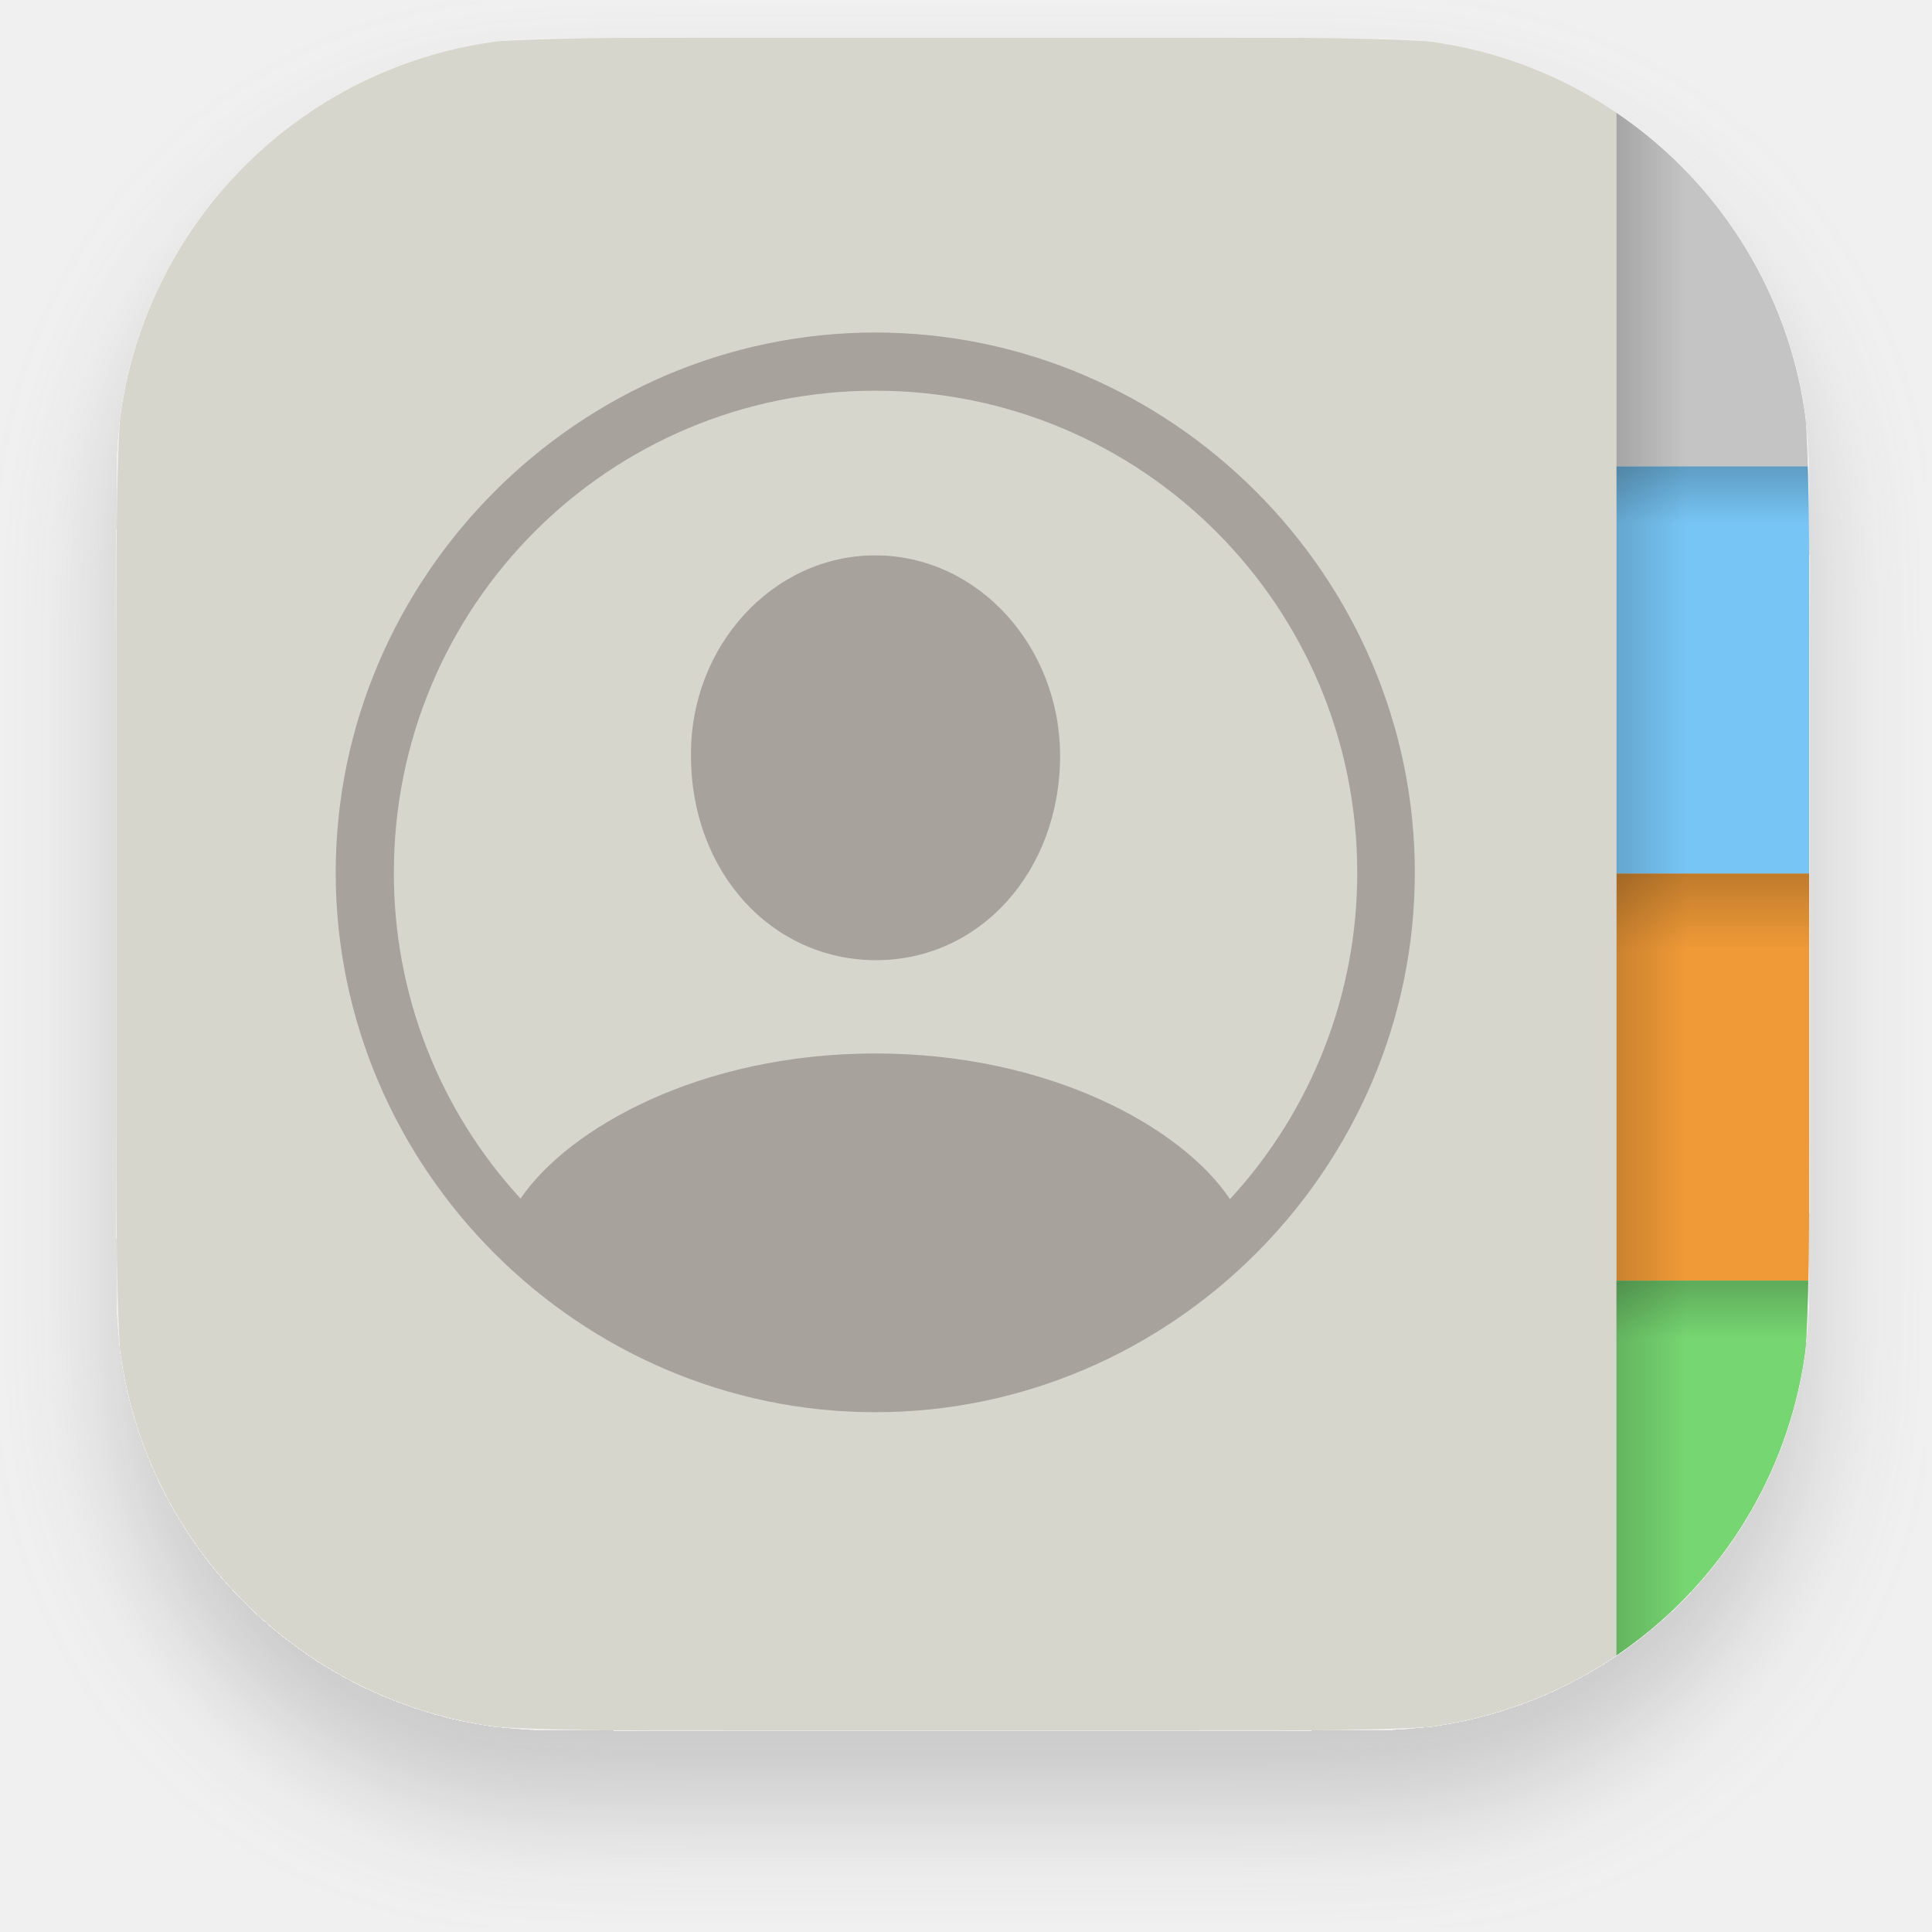
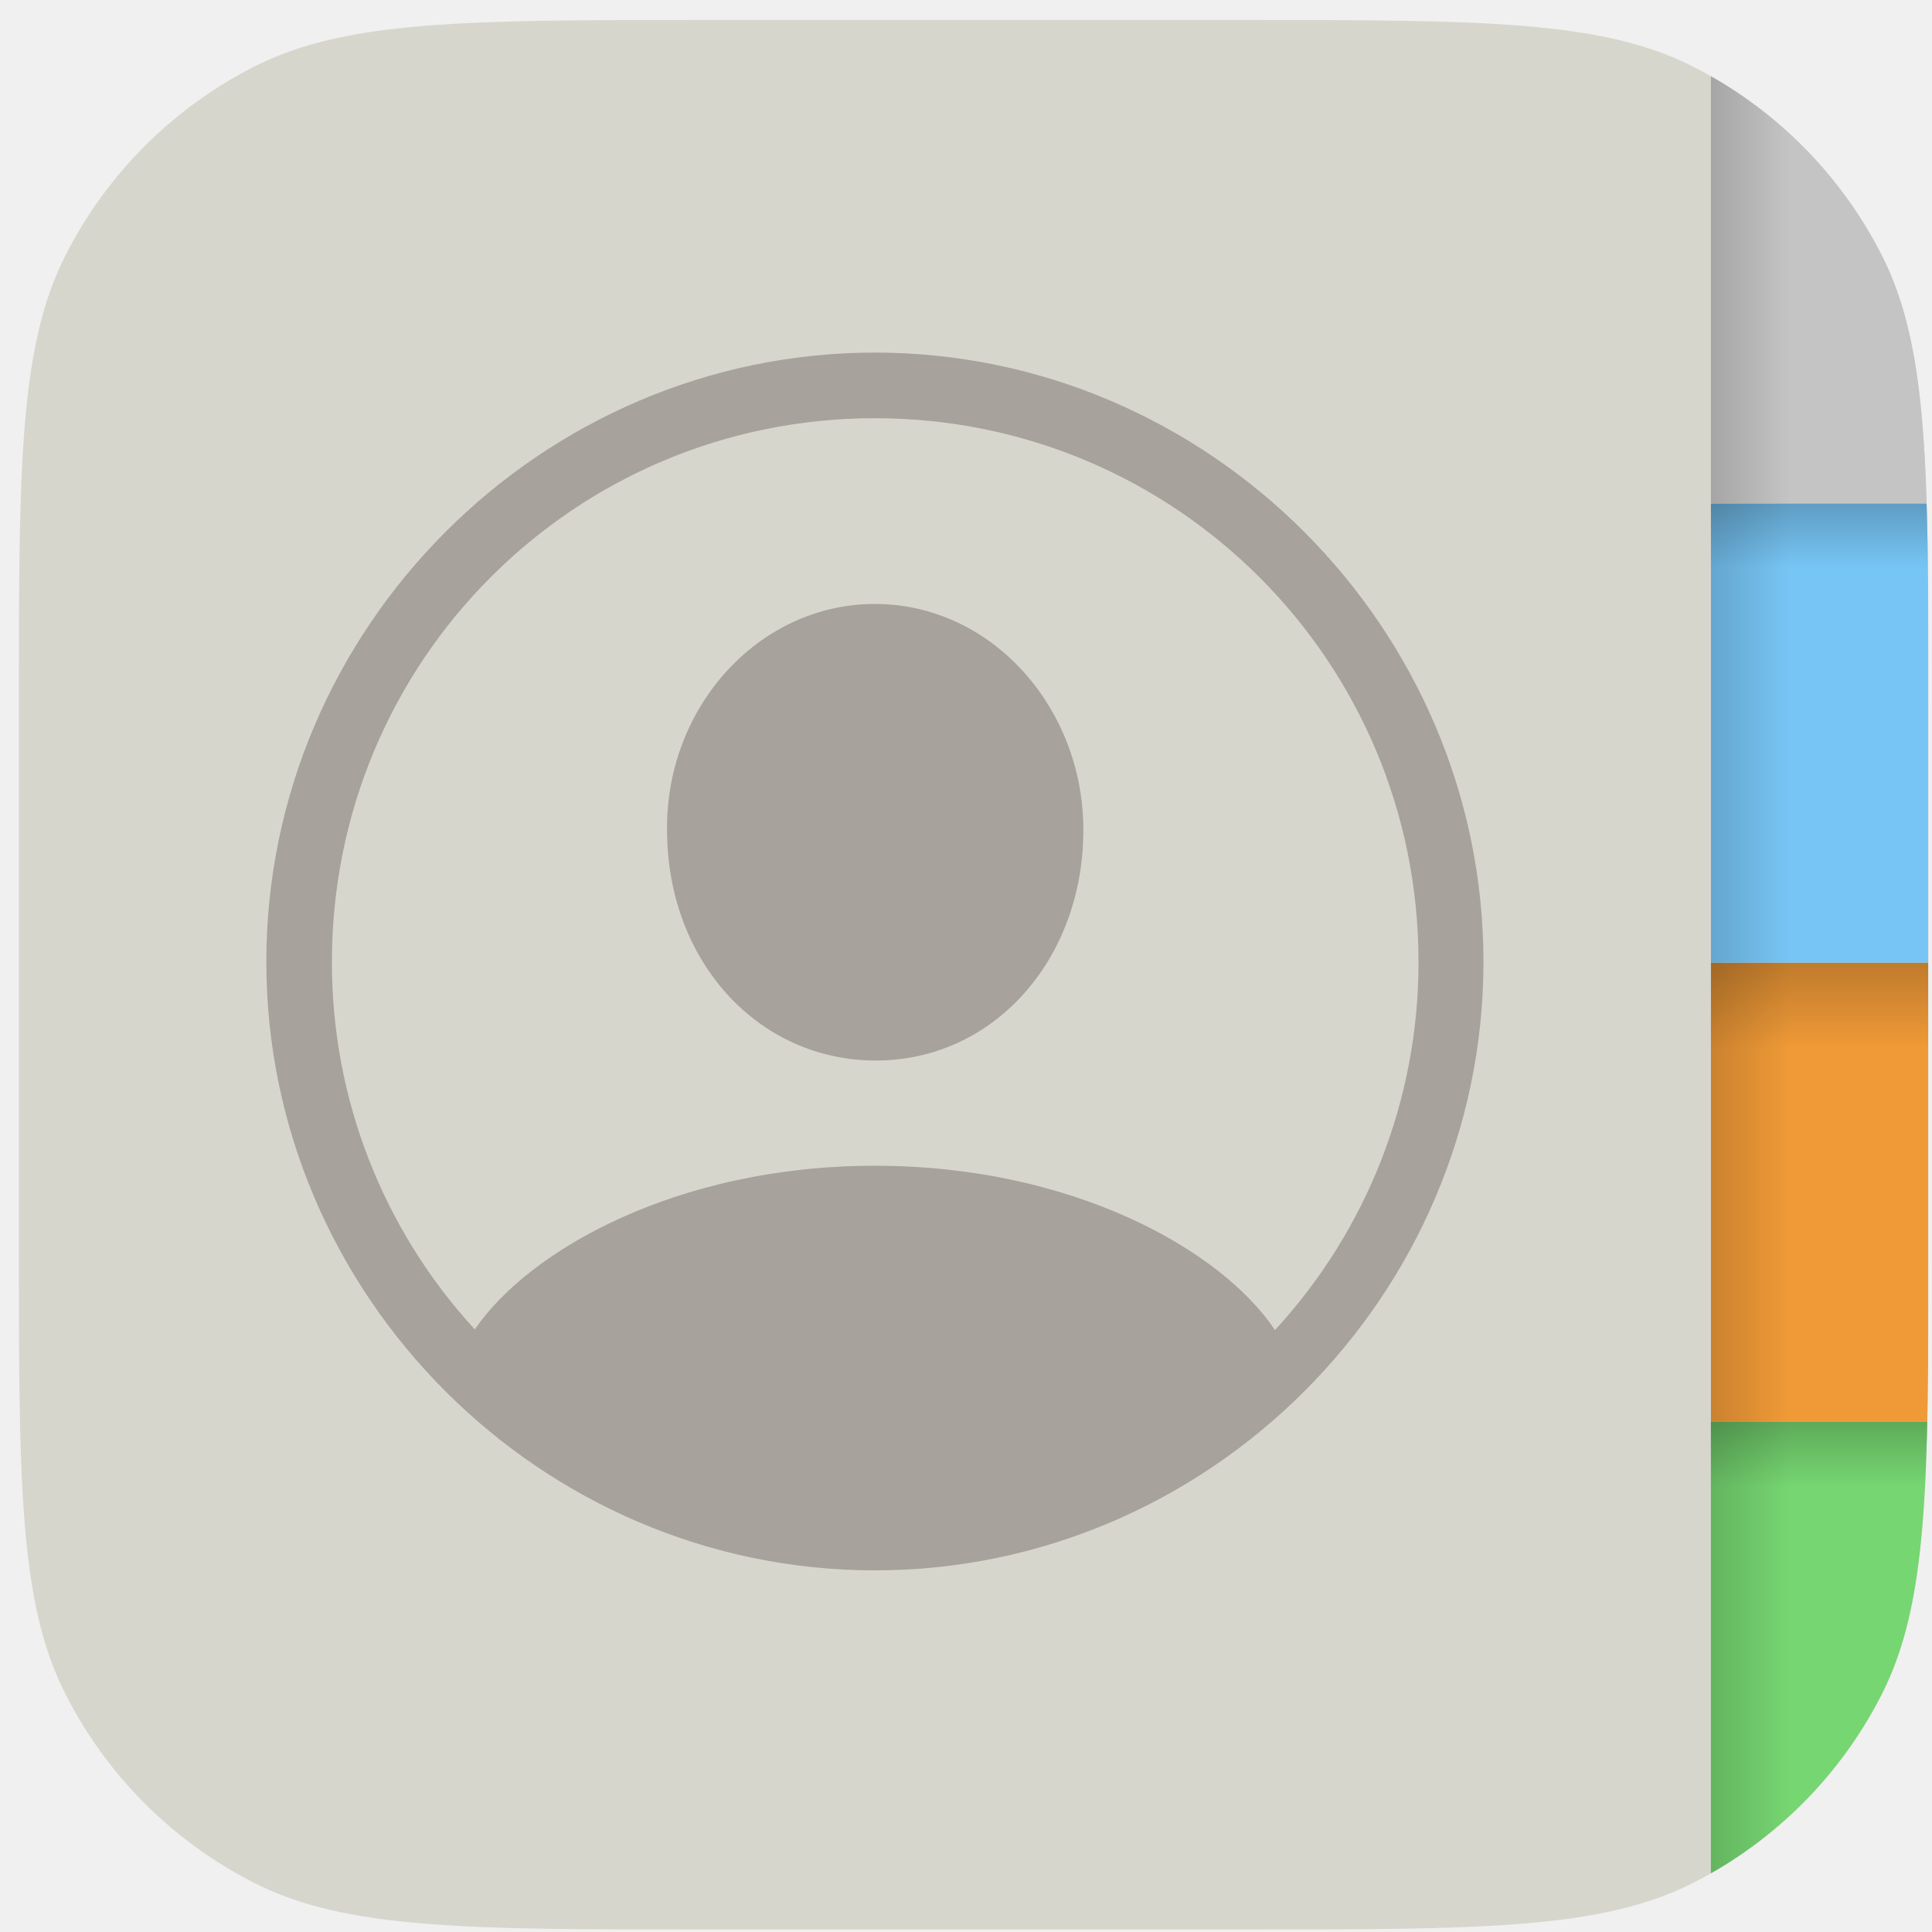
- <svg xmlns="http://www.w3.org/2000/svg" width="97" height="97" viewBox="0 0 97 97" fill="none">
-   <g filter="url(#filter0_d_1_25)">
-     <g clip-path="url(#clip0_1_25)">
-       <rect x="5.84" y="1.89" width="85" height="85" rx="22" fill="white" fill-opacity="0.01" shape-rendering="crispEdges" />
-       <g clip-path="url(#clip1_1_25)">
-         <path d="M5.84 32.517C5.84 21.796 5.84 16.436 7.927 12.342C9.762 8.74 12.69 5.812 16.292 3.977C20.386 1.89 25.746 1.89 36.467 1.89H60.213C70.934 1.89 76.294 1.89 80.388 3.977C83.99 5.812 86.918 8.74 88.753 12.342C90.84 16.436 90.84 21.796 90.84 32.517V56.264C90.84 66.984 90.84 72.344 88.753 76.438C86.918 80.04 83.99 82.968 80.388 84.803C76.294 86.89 70.934 86.89 60.213 86.89H36.467C25.746 86.89 20.386 86.89 16.292 84.803C12.69 82.968 9.762 80.04 7.927 76.438C5.84 72.344 5.84 66.984 5.84 56.264V32.517Z" fill="#D7D6CD" />
-         <path d="M43.944 70.903C58.805 70.903 71.034 58.673 71.034 43.813C71.034 28.953 58.805 16.695 43.944 16.695C29.084 16.695 16.855 28.953 16.855 43.813C16.855 58.673 29.084 70.903 43.944 70.903ZM43.944 52.891C35.155 52.891 28.535 56.65 26.136 60.177C22.033 55.717 19.762 49.874 19.775 43.814C19.775 30.428 30.559 19.616 43.944 19.616C57.33 19.616 68.143 30.428 68.143 43.813C68.151 49.886 65.869 55.74 61.753 60.205C59.383 56.65 52.762 52.891 43.944 52.891ZM43.944 48.208C49.177 48.236 53.224 43.756 53.224 37.944C53.224 32.48 49.119 27.884 43.944 27.884C38.77 27.884 34.635 32.48 34.693 37.945C34.693 43.756 38.712 48.179 43.944 48.209V48.208Z" fill="#A7A29B" />
-         <mask id="mask0_1_25" style="mask-type:alpha" maskUnits="userSpaceOnUse" x="81" y="4" width="10" height="81">
-           <path d="M81.157 4.042H90.841V84.737H81.157V4.042Z" fill="#C4C4C4" />
+ <svg xmlns="http://www.w3.org/2000/svg" width="86" height="86" viewBox="0 0 86 86" fill="none">
+   <g clip-path="url(#clip0_1_26)">
+     <path d="M0.84 31.517C0.84 20.796 0.84 15.436 2.927 11.342C4.762 7.74 7.69 4.812 11.292 2.977C15.386 0.89 20.746 0.89 31.467 0.89H55.213C65.934 0.89 71.294 0.89 75.388 2.977C78.99 4.812 81.918 7.74 83.753 11.342C85.84 15.436 85.84 20.796 85.84 31.517V55.264C85.84 65.984 85.84 71.344 83.753 75.438C81.918 79.04 78.99 81.968 75.388 83.803C71.294 85.89 65.934 85.89 55.213 85.89H31.467C20.746 85.89 15.386 85.89 11.292 83.803C7.69 81.968 4.762 79.04 2.927 75.438C0.84 71.344 0.84 65.984 0.84 55.264V31.517Z" fill="#D7D6CD" />
+     <path d="M38.944 69.903C53.805 69.903 66.034 57.673 66.034 42.813C66.034 27.953 53.805 15.695 38.944 15.695C24.084 15.695 11.855 27.953 11.855 42.813C11.855 57.673 24.084 69.903 38.944 69.903ZM38.944 51.891C30.155 51.891 23.535 55.65 21.136 59.177C17.033 54.717 14.762 48.874 14.775 42.814C14.775 29.428 25.559 18.616 38.944 18.616C52.33 18.616 63.143 29.428 63.143 42.813C63.151 48.886 60.869 54.74 56.753 59.205C54.383 55.65 47.762 51.891 38.944 51.891ZM38.944 47.208C44.177 47.236 48.224 42.756 48.224 36.944C48.224 31.48 44.119 26.884 38.944 26.884C33.77 26.884 29.635 31.48 29.693 36.945C29.693 42.756 33.712 47.179 38.944 47.209V47.208Z" fill="#A7A29B" />
+     <mask id="mask0_1_26" style="mask-type:alpha" maskUnits="userSpaceOnUse" x="76" y="3" width="10" height="81">
+       <path d="M76.157 3.042H85.841V83.737H76.157V3.042Z" fill="#C4C4C4" />
+     </mask>
+     <g mask="url(#mask0_1_26)">
+       <mask id="mask1_1_26" style="mask-type:alpha" maskUnits="userSpaceOnUse" x="0" y="0" width="86" height="86">
+         <path d="M0.84 31.517C0.84 20.796 0.84 15.436 2.927 11.342C4.762 7.74 7.69 4.812 11.292 2.977C15.386 0.89 20.746 0.89 31.467 0.89H55.213C65.934 0.89 71.294 0.89 75.388 2.977C78.99 4.812 81.918 7.74 83.753 11.342C85.84 15.436 85.84 20.796 85.84 31.517V55.264C85.84 65.984 85.84 71.344 83.753 75.438C81.918 79.04 78.99 81.968 75.388 83.803C71.294 85.89 65.934 85.89 55.213 85.89H31.467C20.746 85.89 15.386 85.89 11.292 83.803C7.69 81.968 4.762 79.04 2.927 75.438C0.84 71.344 0.84 65.984 0.84 55.264V31.517Z" fill="#D7D6CD" />
+       </mask>
+       <g mask="url(#mask1_1_26)">
+         <path d="M85.84 42.852H76.157V63.295H85.84V42.852Z" fill="#F09A37" />
+         <path opacity="0.3" d="M72.928 42.852H80.461V63.296H72.928V42.852Z" fill="url(#paint0_linear_1_26)" />
+         <path opacity="0.3" d="M85.84 42.852V47.157H76.156V42.852H85.84Z" fill="url(#paint1_linear_1_26)" fill-opacity="0.68" />
+       </g>
+       <mask id="mask2_1_26" style="mask-type:alpha" maskUnits="userSpaceOnUse" x="69" y="63" width="17" height="23">
+         <path d="M85.84 63.295H69.701V85.89H85.84V63.295Z" fill="#FF9443" />
+       </mask>
+       <g mask="url(#mask2_1_26)">
+         <path d="M0.84 31.517C0.84 20.796 0.84 15.436 2.927 11.342C4.762 7.74 7.69 4.812 11.292 2.977C15.386 0.89 20.746 0.89 31.467 0.89H55.213C65.934 0.89 71.294 0.89 75.388 2.977C78.99 4.812 81.918 7.74 83.753 11.342C85.84 15.436 85.84 20.796 85.84 31.517V55.264C85.84 65.984 85.84 71.344 83.753 75.438C81.918 79.04 78.99 81.968 75.388 83.803C71.294 85.89 65.934 85.89 55.213 85.89H31.467C20.746 85.89 15.386 85.89 11.292 83.803C7.69 81.968 4.762 79.04 2.927 75.438C0.84 71.344 0.84 65.984 0.84 55.264V31.517Z" fill="#76D671" />
+         <mask id="mask3_1_26" style="mask-type:alpha" maskUnits="userSpaceOnUse" x="0" y="0" width="86" height="86">
+           <path d="M0.84 31.517C0.84 20.796 0.84 15.436 2.927 11.342C4.762 7.74 7.69 4.812 11.292 2.977C15.386 0.89 20.746 0.89 31.467 0.89H55.213C65.934 0.89 71.294 0.89 75.388 2.977C78.99 4.812 81.918 7.74 83.753 11.342C85.84 15.436 85.84 20.796 85.84 31.517V55.264C85.84 65.984 85.84 71.344 83.753 75.438C81.918 79.04 78.99 81.968 75.388 83.803C71.294 85.89 65.934 85.89 55.213 85.89H31.467C20.746 85.89 15.386 85.89 11.292 83.803C7.69 81.968 4.762 79.04 2.927 75.438C0.84 71.344 0.84 65.984 0.84 55.264V31.517Z" fill="#76D671" />
        </mask>
-         <g mask="url(#mask0_1_25)">
-           <mask id="mask1_1_25" style="mask-type:alpha" maskUnits="userSpaceOnUse" x="5" y="1" width="86" height="86">
-             <path d="M5.84 32.517C5.84 21.796 5.84 16.436 7.927 12.342C9.762 8.74 12.69 5.812 16.292 3.977C20.386 1.89 25.746 1.89 36.467 1.89H60.213C70.934 1.89 76.294 1.89 80.388 3.977C83.99 5.812 86.918 8.74 88.753 12.342C90.84 16.436 90.84 21.796 90.84 32.517V56.264C90.84 66.984 90.84 72.344 88.753 76.438C86.918 80.04 83.99 82.968 80.388 84.803C76.294 86.89 70.934 86.89 60.213 86.89H36.467C25.746 86.89 20.386 86.89 16.292 84.803C12.69 82.968 9.762 80.04 7.927 76.438C5.84 72.344 5.84 66.984 5.84 56.264V32.517Z" fill="#D7D6CD" />
-           </mask>
-           <g mask="url(#mask1_1_25)">
-             <path d="M90.84 43.852H81.157V64.295H90.84V43.852Z" fill="#F09A37" />
-             <path opacity="0.3" d="M77.928 43.852H85.461V64.296H77.928V43.852Z" fill="url(#paint0_linear_1_25)" />
-             <path opacity="0.3" d="M90.84 43.852V48.157H81.156V43.852H90.84Z" fill="url(#paint1_linear_1_25)" fill-opacity="0.68" />
-           </g>
-           <mask id="mask2_1_25" style="mask-type:alpha" maskUnits="userSpaceOnUse" x="74" y="64" width="17" height="23">
-             <path d="M90.84 64.295H74.701V86.89H90.84V64.295Z" fill="#FF9443" />
-           </mask>
-           <g mask="url(#mask2_1_25)">
-             <path d="M5.84 32.517C5.84 21.796 5.84 16.436 7.927 12.342C9.762 8.74 12.69 5.812 16.292 3.977C20.386 1.89 25.746 1.89 36.467 1.89H60.213C70.934 1.89 76.294 1.89 80.388 3.977C83.99 5.812 86.918 8.74 88.753 12.342C90.84 16.436 90.84 21.796 90.84 32.517V56.264C90.84 66.984 90.84 72.344 88.753 76.438C86.918 80.04 83.99 82.968 80.388 84.803C76.294 86.89 70.934 86.89 60.213 86.89H36.467C25.746 86.89 20.386 86.89 16.292 84.803C12.69 82.968 9.762 80.04 7.927 76.438C5.84 72.344 5.84 66.984 5.84 56.264V32.517Z" fill="#76D671" />
-             <mask id="mask3_1_25" style="mask-type:alpha" maskUnits="userSpaceOnUse" x="5" y="1" width="86" height="86">
-               <path d="M5.84 32.517C5.84 21.796 5.84 16.436 7.927 12.342C9.762 8.74 12.69 5.812 16.292 3.977C20.386 1.89 25.746 1.89 36.467 1.89H60.213C70.934 1.89 76.294 1.89 80.388 3.977C83.99 5.812 86.918 8.74 88.753 12.342C90.84 16.436 90.84 21.796 90.84 32.517V56.264C90.84 66.984 90.84 72.344 88.753 76.438C86.918 80.04 83.99 82.968 80.388 84.803C76.294 86.89 70.934 86.89 60.213 86.89H36.467C25.746 86.89 20.386 86.89 16.292 84.803C12.69 82.968 9.762 80.04 7.927 76.438C5.84 72.344 5.84 66.984 5.84 56.264V32.517Z" fill="#76D671" />
-             </mask>
-             <g mask="url(#mask3_1_25)">
-               <path opacity="0.3" d="M77.928 64.295H85.461V86.89H77.928V64.295Z" fill="url(#paint2_linear_1_25)" />
-               <path opacity="0.3" d="M90.84 64.295V67.523H70.396V64.295H90.84Z" fill="url(#paint3_linear_1_25)" fill-opacity="0.68" />
-             </g>
-           </g>
-           <mask id="mask4_1_25" style="mask-type:alpha" maskUnits="userSpaceOnUse" x="5" y="1" width="86" height="86">
-             <path d="M5.84 32.517C5.84 21.796 5.84 16.436 7.927 12.342C9.762 8.74 12.69 5.812 16.292 3.977C20.386 1.89 25.746 1.89 36.467 1.89H60.213C70.934 1.89 76.294 1.89 80.388 3.977C83.99 5.812 86.918 8.74 88.753 12.342C90.84 16.436 90.84 21.796 90.84 32.517V56.264C90.84 66.984 90.84 72.344 88.753 76.438C86.918 80.04 83.99 82.968 80.388 84.803C76.294 86.89 70.934 86.89 60.213 86.89H36.467C25.746 86.89 20.386 86.89 16.292 84.803C12.69 82.968 9.762 80.04 7.927 76.438C5.84 72.344 5.84 66.984 5.84 56.264V32.517Z" fill="#D7D6CD" />
-           </mask>
-           <g mask="url(#mask4_1_25)">
-             <path d="M90.84 23.409H81.157V43.851H90.84V23.409Z" fill="#77C5F5" />
-             <path opacity="0.3" d="M77.928 23.409H85.461V43.852H77.928V23.409Z" fill="url(#paint4_linear_1_25)" />
-             <path opacity="0.3" d="M90.84 23.409V26.637H70.396V23.409H90.84Z" fill="url(#paint5_linear_1_25)" fill-opacity="0.68" />
-           </g>
-           <mask id="mask5_1_25" style="mask-type:alpha" maskUnits="userSpaceOnUse" x="5" y="1" width="86" height="86">
-             <path d="M5.84 32.517C5.84 21.796 5.84 16.436 7.927 12.342C9.762 8.74 12.69 5.812 16.292 3.977C20.386 1.89 25.746 1.89 36.467 1.89H60.213C70.934 1.89 76.294 1.89 80.388 3.977C83.99 5.812 86.918 8.74 88.753 12.342C90.84 16.436 90.84 21.796 90.84 32.517V56.264C90.84 66.984 90.84 72.344 88.753 76.438C86.918 80.04 83.99 82.968 80.388 84.803C76.294 86.89 70.934 86.89 60.213 86.89H36.467C25.746 86.89 20.386 86.89 16.292 84.803C12.69 82.968 9.762 80.04 7.927 76.438C5.84 72.344 5.84 66.984 5.84 56.264V32.517Z" fill="#D7D6CD" />
-           </mask>
-           <g mask="url(#mask5_1_25)">
-             <path d="M81.157 4.042H99.448V23.409H81.157V4.042Z" fill="#C4C4C4" />
-             <path opacity="0.3" d="M77.928 4.042H85.461V23.409H77.928V4.042Z" fill="url(#paint6_linear_1_25)" />
-           </g>
+         <g mask="url(#mask3_1_26)">
+           <path opacity="0.3" d="M72.928 63.295H80.461V85.89H72.928V63.295Z" fill="url(#paint2_linear_1_26)" />
+           <path opacity="0.3" d="M85.84 63.295V66.523H65.396V63.295H85.84Z" fill="url(#paint3_linear_1_26)" fill-opacity="0.68" />
        </g>
+       </g>
+       <mask id="mask4_1_26" style="mask-type:alpha" maskUnits="userSpaceOnUse" x="0" y="0" width="86" height="86">
+         <path d="M0.84 31.517C0.84 20.796 0.84 15.436 2.927 11.342C4.762 7.74 7.69 4.812 11.292 2.977C15.386 0.89 20.746 0.89 31.467 0.89H55.213C65.934 0.89 71.294 0.89 75.388 2.977C78.99 4.812 81.918 7.74 83.753 11.342C85.84 15.436 85.84 20.796 85.84 31.517V55.264C85.84 65.984 85.84 71.344 83.753 75.438C81.918 79.04 78.99 81.968 75.388 83.803C71.294 85.89 65.934 85.89 55.213 85.89H31.467C20.746 85.89 15.386 85.89 11.292 83.803C7.69 81.968 4.762 79.04 2.927 75.438C0.84 71.344 0.84 65.984 0.84 55.264V31.517Z" fill="#D7D6CD" />
+       </mask>
+       <g mask="url(#mask4_1_26)">
+         <path d="M85.84 22.409H76.157V42.851H85.84V22.409Z" fill="#77C5F5" />
+         <path opacity="0.3" d="M72.928 22.409H80.461V42.852H72.928V22.409Z" fill="url(#paint4_linear_1_26)" />
+         <path opacity="0.3" d="M85.84 22.409V25.637H65.396V22.409H85.84Z" fill="url(#paint5_linear_1_26)" fill-opacity="0.68" />
+       </g>
+       <mask id="mask5_1_26" style="mask-type:alpha" maskUnits="userSpaceOnUse" x="0" y="0" width="86" height="86">
+         <path d="M0.84 31.517C0.84 20.796 0.84 15.436 2.927 11.342C4.762 7.74 7.69 4.812 11.292 2.977C15.386 0.89 20.746 0.89 31.467 0.89H55.213C65.934 0.89 71.294 0.89 75.388 2.977C78.99 4.812 81.918 7.74 83.753 11.342C85.84 15.436 85.84 20.796 85.84 31.517V55.264C85.84 65.984 85.84 71.344 83.753 75.438C81.918 79.04 78.99 81.968 75.388 83.803C71.294 85.89 65.934 85.89 55.213 85.89H31.467C20.746 85.89 15.386 85.89 11.292 83.803C7.69 81.968 4.762 79.04 2.927 75.438C0.84 71.344 0.84 65.984 0.84 55.264V31.517Z" fill="#D7D6CD" />
+       </mask>
+       <g mask="url(#mask5_1_26)">
+         <path d="M76.157 3.042H94.448V22.409H76.157V3.042Z" fill="#C4C4C4" />
+         <path opacity="0.3" d="M72.928 3.042H80.461V22.409H72.928V3.042Z" fill="url(#paint6_linear_1_26)" />
      </g>
    </g>
  </g>
  <defs>
-     <filter id="filter0_d_1_25" x="-3.8147e-06" y="0.05" width="96.68" height="96.68" filterUnits="userSpaceOnUse" color-interpolation-filters="sRGB">
-       <feFlood flood-opacity="0" result="BackgroundImageFix" />
-       <feColorMatrix in="SourceAlpha" type="matrix" values="0 0 0 0 0 0 0 0 0 0 0 0 0 0 0 0 0 0 127 0" result="hardAlpha" />
-       <feOffset dy="4" />
-       <feGaussianBlur stdDeviation="2.92" />
-       <feComposite in2="hardAlpha" operator="out" />
-       <feColorMatrix type="matrix" values="0 0 0 0 0.502 0 0 0 0 0.502 0 0 0 0 0.502 0 0 0 0.35 0" />
-       <feBlend mode="normal" in2="BackgroundImageFix" result="effect1_dropShadow_1_25" />
-       <feBlend mode="normal" in="SourceGraphic" in2="effect1_dropShadow_1_25" result="shape" />
-     </filter>
-     <linearGradient id="paint0_linear_1_25" x1="77.928" y1="54.074" x2="84.669" y2="54.074" gradientUnits="userSpaceOnUse">
+     <linearGradient id="paint0_linear_1_26" x1="72.928" y1="53.074" x2="79.669" y2="53.074" gradientUnits="userSpaceOnUse">
      <stop />
      <stop offset="1" stop-opacity="0" />
    </linearGradient>
-     <linearGradient id="paint1_linear_1_25" x1="85.998" y1="43.852" x2="85.998" y2="47.705" gradientUnits="userSpaceOnUse">
+     <linearGradient id="paint1_linear_1_26" x1="80.998" y1="42.852" x2="80.998" y2="46.705" gradientUnits="userSpaceOnUse">
      <stop />
      <stop offset="1" stop-opacity="0" />
    </linearGradient>
-     <linearGradient id="paint2_linear_1_25" x1="77.928" y1="75.593" x2="84.669" y2="75.593" gradientUnits="userSpaceOnUse">
+     <linearGradient id="paint2_linear_1_26" x1="72.928" y1="74.593" x2="79.669" y2="74.593" gradientUnits="userSpaceOnUse">
      <stop />
      <stop offset="1" stop-opacity="0" />
    </linearGradient>
-     <linearGradient id="paint3_linear_1_25" x1="80.619" y1="64.295" x2="80.619" y2="67.184" gradientUnits="userSpaceOnUse">
+     <linearGradient id="paint3_linear_1_26" x1="75.619" y1="63.295" x2="75.619" y2="66.184" gradientUnits="userSpaceOnUse">
      <stop />
      <stop offset="1" stop-opacity="0" />
    </linearGradient>
-     <linearGradient id="paint4_linear_1_25" x1="77.928" y1="33.63" x2="84.669" y2="33.63" gradientUnits="userSpaceOnUse">
+     <linearGradient id="paint4_linear_1_26" x1="72.928" y1="32.63" x2="79.669" y2="32.63" gradientUnits="userSpaceOnUse">
      <stop />
      <stop offset="1" stop-opacity="0" />
    </linearGradient>
-     <linearGradient id="paint5_linear_1_25" x1="80.619" y1="23.409" x2="80.619" y2="26.298" gradientUnits="userSpaceOnUse">
+     <linearGradient id="paint5_linear_1_26" x1="75.619" y1="22.409" x2="75.619" y2="25.298" gradientUnits="userSpaceOnUse">
      <stop />
      <stop offset="1" stop-opacity="0" />
    </linearGradient>
-     <linearGradient id="paint6_linear_1_25" x1="77.928" y1="13.725" x2="84.669" y2="13.725" gradientUnits="userSpaceOnUse">
+     <linearGradient id="paint6_linear_1_26" x1="72.928" y1="12.725" x2="79.669" y2="12.725" gradientUnits="userSpaceOnUse">
      <stop />
      <stop offset="1" stop-opacity="0" />
    </linearGradient>
-     <clipPath id="clip0_1_25">
-       <rect x="5.84" y="1.89" width="85" height="85" rx="22" fill="white" />
-     </clipPath>
-     <clipPath id="clip1_1_25">
-       <rect width="85" height="85" fill="white" transform="translate(5.84 1.89001)" />
+     <clipPath id="clip0_1_26">
+       <rect width="85" height="85" fill="white" transform="translate(0.839996 0.890015)" />
    </clipPath>
  </defs>
</svg>
